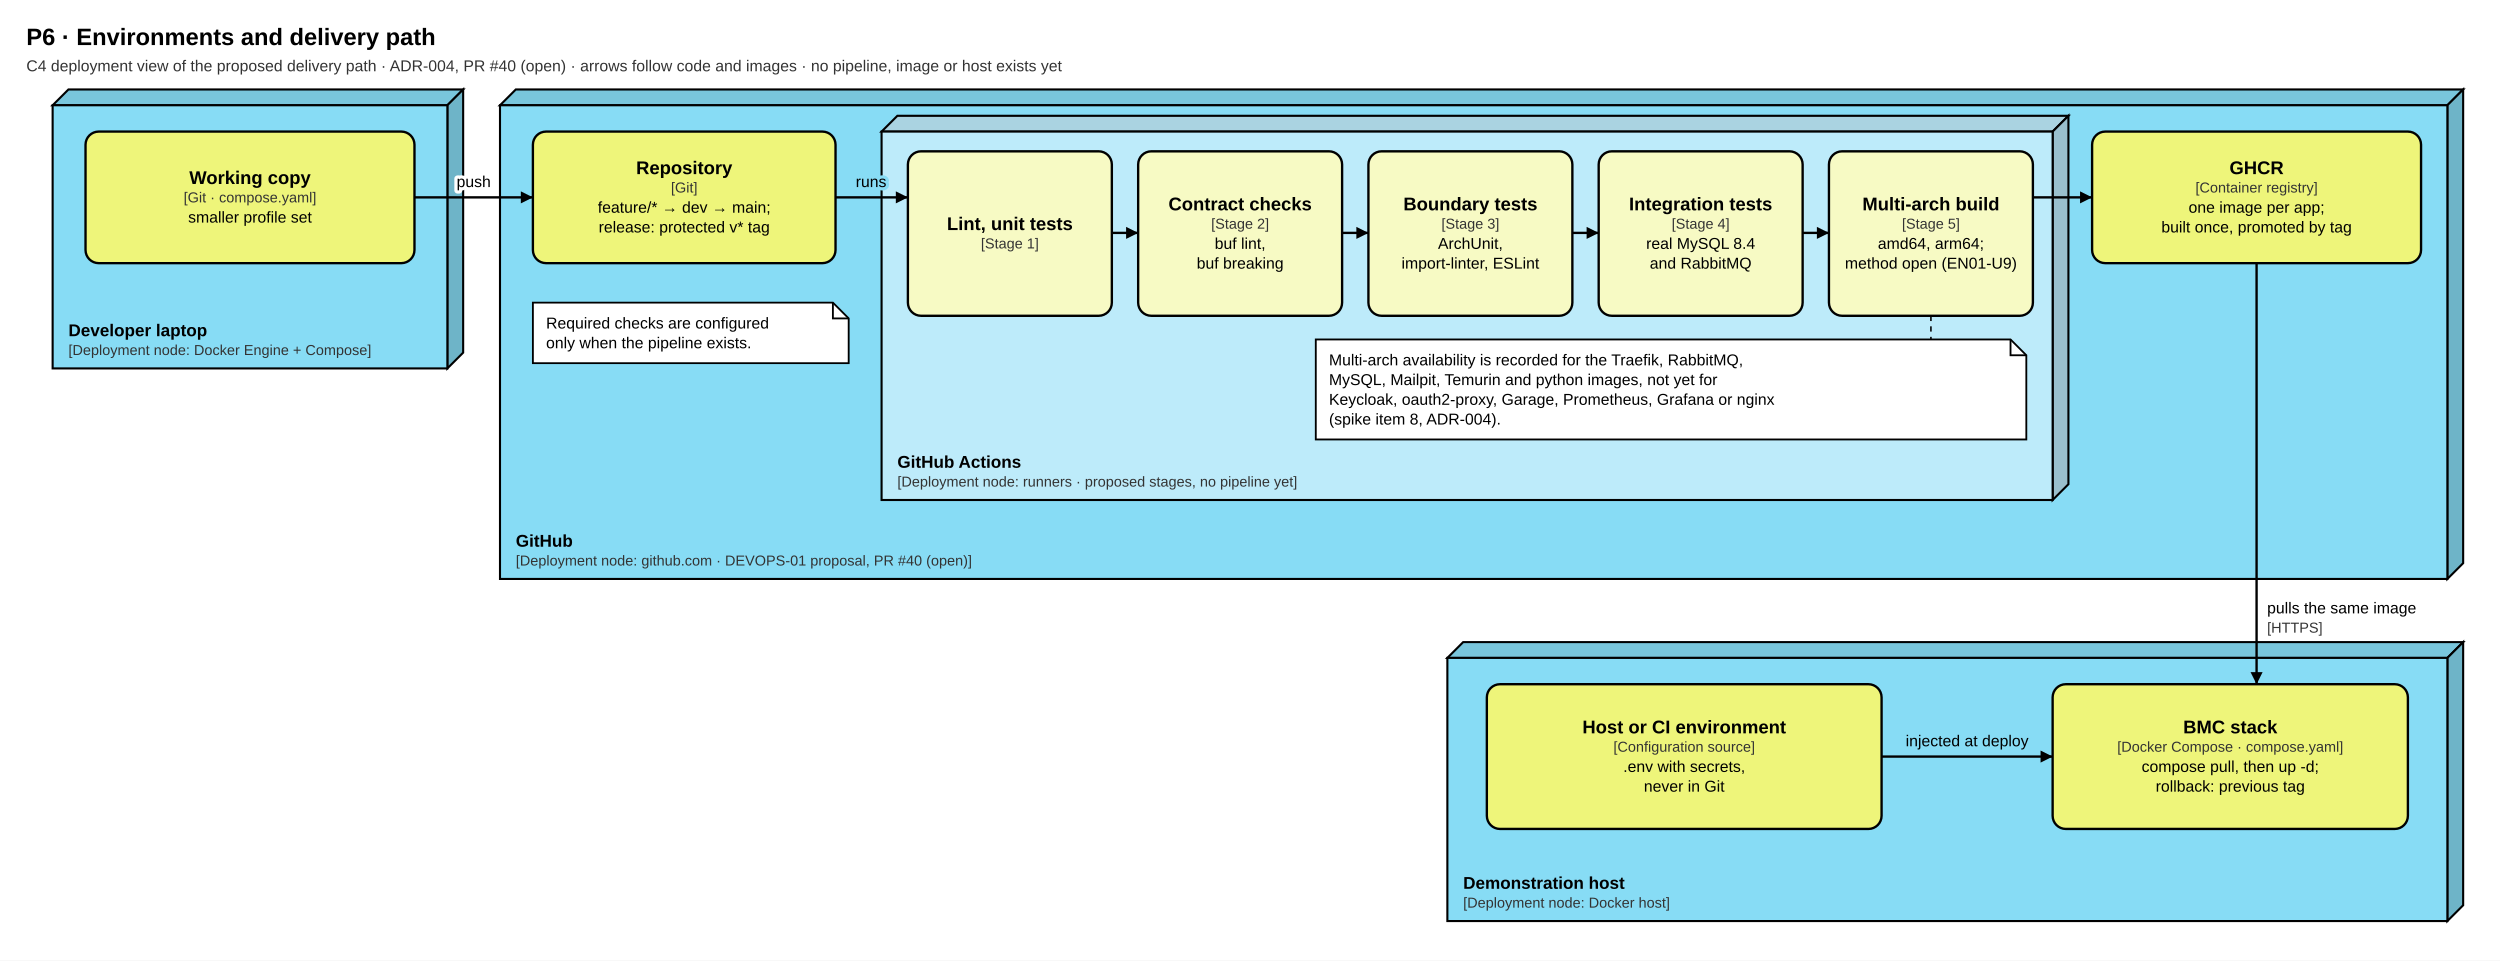
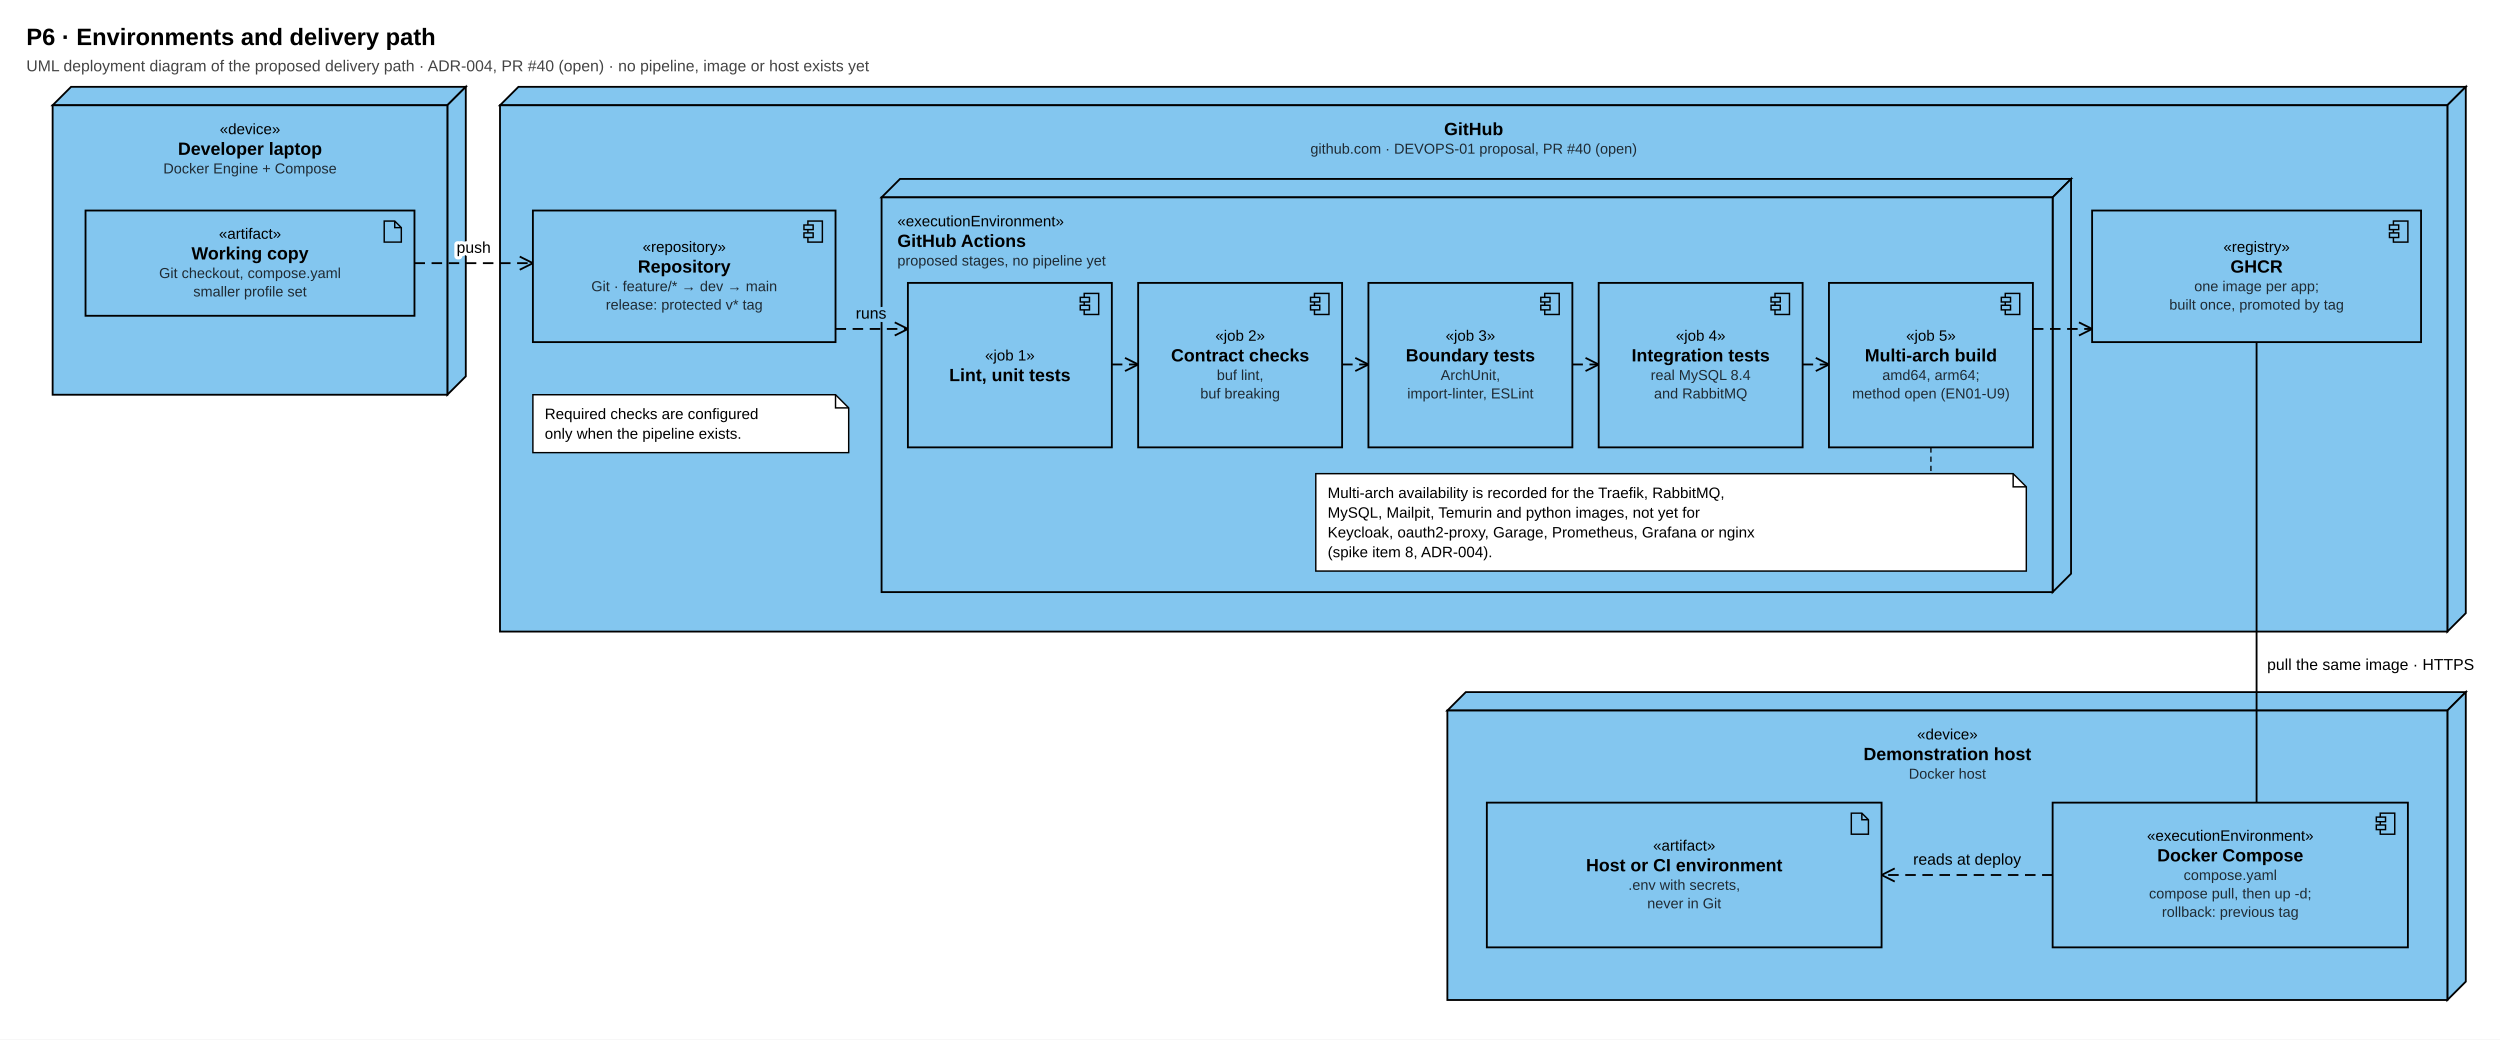
- <svg xmlns="http://www.w3.org/2000/svg" width="1900" height="730" viewBox="0 0 1900 730" font-family="Arial, 'Liberation Sans', Helvetica, sans-serif">
+ <svg xmlns="http://www.w3.org/2000/svg" width="1900" height="790" viewBox="0 0 1900 790" font-family="Arial, 'Liberation Sans', Helvetica, sans-serif">
  <defs>
-     <marker id="arrow" viewBox="0 0 12 12" refX="11" refY="6" markerWidth="11" markerHeight="11" markerUnits="userSpaceOnUse" orient="auto">
-       <path d="M1 1 L11 6 L1 11 Z" fill="#000000" />
+     <marker id="open" viewBox="0 0 12 12" refX="11" refY="6" markerWidth="12" markerHeight="12" markerUnits="userSpaceOnUse" orient="auto">
+       <path d="M1 1 L11 6 L1 11" fill="none" stroke="#000000" stroke-width="1.4" />
    </marker>
  </defs>
  <rect width="100%" height="100%" fill="#FFFFFF" />
-   <path d="M40 80 l12 -12 h300 l-12 12 z" fill="#79C6DC" stroke="#000000" stroke-width="1.6" />
-   <path d="M340 80 l12 -12 v200 l-12 12 z" fill="#6EB4C8" stroke="#000000" stroke-width="1.6" />
-   <rect x="40" y="80" width="300" height="200" fill="#87DCF5" stroke="#000000" stroke-width="1.6" />
-   <text x="52" y="251" font-size="13" font-weight="bold" fill="#000000" text-anchor="start" dominant-baseline="central">Developer laptop</text>
-   <text x="52" y="266" font-size="11" font-weight="normal" fill="#333333" text-anchor="start" dominant-baseline="central">[Deployment node: Docker Engine + Compose]</text>
-   <path d="M380 80 l12 -12 h1480 l-12 12 z" fill="#79C6DC" stroke="#000000" stroke-width="1.6" />
-   <path d="M1860 80 l12 -12 v360 l-12 12 z" fill="#6EB4C8" stroke="#000000" stroke-width="1.6" />
-   <rect x="380" y="80" width="1480" height="360" fill="#87DCF5" stroke="#000000" stroke-width="1.6" />
-   <text x="392" y="411" font-size="13" font-weight="bold" fill="#000000" text-anchor="start" dominant-baseline="central">GitHub</text>
-   <text x="392" y="426" font-size="11" font-weight="normal" fill="#333333" text-anchor="start" dominant-baseline="central">[Deployment node: github.com · DEVOPS-01 proposal, PR #40 (open)]</text>
-   <path d="M670 100 l12 -12 h890 l-12 12 z" fill="#AAD3E1" stroke="#000000" stroke-width="1.6" />
-   <path d="M1560 100 l12 -12 v280 l-12 12 z" fill="#9AC0CD" stroke="#000000" stroke-width="1.6" />
-   <rect x="670" y="100" width="890" height="280" fill="#BDEBFA" stroke="#000000" stroke-width="1.6" />
-   <text x="682" y="351" font-size="13" font-weight="bold" fill="#000000" text-anchor="start" dominant-baseline="central">GitHub Actions</text>
-   <text x="682" y="366" font-size="11" font-weight="normal" fill="#333333" text-anchor="start" dominant-baseline="central">[Deployment node: runners · proposed stages, no pipeline yet]</text>
-   <path d="M1100 500 l12 -12 h760 l-12 12 z" fill="#79C6DC" stroke="#000000" stroke-width="1.6" />
-   <path d="M1860 500 l12 -12 v200 l-12 12 z" fill="#6EB4C8" stroke="#000000" stroke-width="1.6" />
-   <rect x="1100" y="500" width="760" height="200" fill="#87DCF5" stroke="#000000" stroke-width="1.6" />
-   <text x="1112" y="671" font-size="13" font-weight="bold" fill="#000000" text-anchor="start" dominant-baseline="central">Demonstration host</text>
-   <text x="1112" y="686" font-size="11" font-weight="normal" fill="#333333" text-anchor="start" dominant-baseline="central">[Deployment node: Docker host]</text>
-   <path d="M845 177 L865 177" stroke="#000000" stroke-width="1.8" fill="none" marker-end="url(#arrow)" />
-   <path d="M1020 177 L1040 177" stroke="#000000" stroke-width="1.8" fill="none" marker-end="url(#arrow)" />
-   <path d="M1195 177 L1215 177" stroke="#000000" stroke-width="1.8" fill="none" marker-end="url(#arrow)" />
-   <path d="M1370 177 L1390 177" stroke="#000000" stroke-width="1.8" fill="none" marker-end="url(#arrow)" />
-   <path d="M315 150 L405 150" stroke="#000000" stroke-width="1.8" fill="none" marker-end="url(#arrow)" />
-   <text stroke="#FFFFFF" stroke-width="5" stroke-linejoin="round" x="360" y="138" font-size="12" font-weight="normal" fill="#000000" text-anchor="middle" dominant-baseline="central">push</text>
-   <text x="360" y="138" font-size="12" font-weight="normal" fill="#000000" text-anchor="middle" dominant-baseline="central">push</text>
-   <path d="M635 150 L690 150" stroke="#000000" stroke-width="1.8" fill="none" marker-end="url(#arrow)" />
-   <text stroke="#87DCF5" stroke-width="5" stroke-linejoin="round" x="662" y="138" font-size="12" font-weight="normal" fill="#000000" text-anchor="middle" dominant-baseline="central">runs</text>
-   <text x="662" y="138" font-size="12" font-weight="normal" fill="#000000" text-anchor="middle" dominant-baseline="central">runs</text>
-   <path d="M1545 150 L1590 150" stroke="#000000" stroke-width="1.8" fill="none" marker-end="url(#arrow)" />
-   <path d="M1715 200 L1715 520" stroke="#000000" stroke-width="1.8" fill="none" marker-end="url(#arrow)" />
-   <text stroke="#FFFFFF" stroke-width="5" stroke-linejoin="round" x="1723" y="462" font-size="12" font-weight="normal" fill="#000000" text-anchor="start" dominant-baseline="central">pulls the same image</text>
-   <text stroke="#FFFFFF" stroke-width="5" stroke-linejoin="round" x="1723" y="477" font-size="11" font-weight="normal" fill="#333333" text-anchor="start" dominant-baseline="central">[HTTPS]</text>
-   <text x="1723" y="462" font-size="12" font-weight="normal" fill="#000000" text-anchor="start" dominant-baseline="central">pulls the same image</text>
-   <text x="1723" y="477" font-size="11" font-weight="normal" fill="#333333" text-anchor="start" dominant-baseline="central">[HTTPS]</text>
-   <path d="M1430 575 L1560 575" stroke="#000000" stroke-width="1.8" fill="none" marker-end="url(#arrow)" />
-   <text stroke="#87DCF5" stroke-width="5" stroke-linejoin="round" x="1495" y="563" font-size="12" font-weight="normal" fill="#000000" text-anchor="middle" dominant-baseline="central">injected at deploy</text>
-   <text x="1495" y="563" font-size="12" font-weight="normal" fill="#000000" text-anchor="middle" dominant-baseline="central">injected at deploy</text>
-   <path d="M1467.5 240 L1467.5 258" stroke="#000000" stroke-width="1.2" stroke-dasharray="4 4" fill="none" />
+   <path d="M40 80 l14 -14 h300 l-14 14 z" fill="#83C6EF" stroke="#000000" stroke-width="1.4" />
+   <path d="M340 80 l14 -14 v220 l-14 14 z" fill="#83C6EF" stroke="#000000" stroke-width="1.4" />
+   <rect x="40" y="80" width="300" height="220" fill="#83C6EF" stroke="#000000" stroke-width="1.4" />
+   <text x="190.0" y="98" font-size="11.5" fill="#000000" text-anchor="middle" dominant-baseline="central">«device»</text>
+   <text x="190.0" y="113" font-size="13.5" font-weight="bold" fill="#000000" text-anchor="middle" dominant-baseline="central">Developer laptop</text>
+   <text x="190.0" y="128" font-size="11" fill="#1F2A33" text-anchor="middle" dominant-baseline="central">Docker Engine + Compose</text>
+   <path d="M380 80 l14 -14 h1480 l-14 14 z" fill="#83C6EF" stroke="#000000" stroke-width="1.4" />
+   <path d="M1860 80 l14 -14 v400 l-14 14 z" fill="#83C6EF" stroke="#000000" stroke-width="1.4" />
+   <rect x="380" y="80" width="1480" height="400" fill="#83C6EF" stroke="#000000" stroke-width="1.4" />
+   <text x="1120.0" y="98" font-size="13.5" font-weight="bold" fill="#000000" text-anchor="middle" dominant-baseline="central">GitHub</text>
+   <text x="1120.0" y="113" font-size="11" fill="#1F2A33" text-anchor="middle" dominant-baseline="central">github.com · DEVOPS-01 proposal, PR #40 (open)</text>
+   <path d="M670 150 l14 -14 h890 l-14 14 z" fill="#83C6EF" stroke="#000000" stroke-width="1.4" />
+   <path d="M1560 150 l14 -14 v300 l-14 14 z" fill="#83C6EF" stroke="#000000" stroke-width="1.4" />
+   <rect x="670" y="150" width="890" height="300" fill="#83C6EF" stroke="#000000" stroke-width="1.4" />
+   <text x="682" y="168" font-size="11.5" fill="#000000" text-anchor="start" dominant-baseline="central">«executionEnvironment»</text>
+   <text x="682" y="183" font-size="13.5" font-weight="bold" fill="#000000" text-anchor="start" dominant-baseline="central">GitHub Actions</text>
+   <text x="682" y="198" font-size="11" fill="#1F2A33" text-anchor="start" dominant-baseline="central">proposed stages, no pipeline yet</text>
+   <path d="M1100 540 l14 -14 h760 l-14 14 z" fill="#83C6EF" stroke="#000000" stroke-width="1.4" />
+   <path d="M1860 540 l14 -14 v220 l-14 14 z" fill="#83C6EF" stroke="#000000" stroke-width="1.4" />
+   <rect x="1100" y="540" width="760" height="220" fill="#83C6EF" stroke="#000000" stroke-width="1.4" />
+   <text x="1480.0" y="558" font-size="11.5" fill="#000000" text-anchor="middle" dominant-baseline="central">«device»</text>
+   <text x="1480.0" y="573" font-size="13.5" font-weight="bold" fill="#000000" text-anchor="middle" dominant-baseline="central">Demonstration host</text>
+   <text x="1480.0" y="588" font-size="11" fill="#1F2A33" text-anchor="middle" dominant-baseline="central">Docker host</text>
+   <path d="M845 277 L865 277" stroke="#000000" stroke-width="1.4" fill="none" stroke-dasharray="8 5" marker-end="url(#open)" />
+   <path d="M1020 277 L1040 277" stroke="#000000" stroke-width="1.4" fill="none" stroke-dasharray="8 5" marker-end="url(#open)" />
+   <path d="M1195 277 L1215 277" stroke="#000000" stroke-width="1.4" fill="none" stroke-dasharray="8 5" marker-end="url(#open)" />
+   <path d="M1370 277 L1390 277" stroke="#000000" stroke-width="1.4" fill="none" stroke-dasharray="8 5" marker-end="url(#open)" />
+   <path d="M315 200 L405 200" stroke="#000000" stroke-width="1.4" fill="none" stroke-dasharray="8 5" marker-end="url(#open)" />
+   <text stroke="#FFFFFF" stroke-width="5" stroke-linejoin="round" x="360" y="188" font-size="12" fill="#000000" text-anchor="middle" dominant-baseline="central">push</text>
+   <text x="360" y="188" font-size="12" fill="#000000" text-anchor="middle" dominant-baseline="central">push</text>
+   <path d="M635 250 L690 250" stroke="#000000" stroke-width="1.4" fill="none" stroke-dasharray="8 5" marker-end="url(#open)" />
+   <text stroke="#83C6EF" stroke-width="5" stroke-linejoin="round" x="662" y="238" font-size="12" fill="#000000" text-anchor="middle" dominant-baseline="central">runs</text>
+   <text x="662" y="238" font-size="12" fill="#000000" text-anchor="middle" dominant-baseline="central">runs</text>
+   <path d="M1545 250 L1590 250" stroke="#000000" stroke-width="1.4" fill="none" stroke-dasharray="8 5" marker-end="url(#open)" />
+   <path d="M1715 260 L1715 610" stroke="#000000" stroke-width="1.4" fill="none" />
+   <text stroke="#FFFFFF" stroke-width="5" stroke-linejoin="round" x="1723" y="505" font-size="12" fill="#000000" text-anchor="start" dominant-baseline="central">pull the same image · HTTPS</text>
+   <text x="1723" y="505" font-size="12" fill="#000000" text-anchor="start" dominant-baseline="central">pull the same image · HTTPS</text>
+   <path d="M1560 665 L1430 665" stroke="#000000" stroke-width="1.4" fill="none" stroke-dasharray="8 5" marker-end="url(#open)" />
+   <text stroke="#83C6EF" stroke-width="5" stroke-linejoin="round" x="1495" y="653" font-size="12" fill="#000000" text-anchor="middle" dominant-baseline="central">reads at deploy</text>
+   <text x="1495" y="653" font-size="12" fill="#000000" text-anchor="middle" dominant-baseline="central">reads at deploy</text>
+   <path d="M1467.5 340 L1467.5 360" stroke="#000000" stroke-width="1" stroke-dasharray="4 3" fill="none" />
  <text x="20" y="28" font-size="18" font-weight="bold" fill="#000000" text-anchor="start" dominant-baseline="central">P6 · Environments and delivery path</text>
-   <text x="20" y="50" font-size="12" font-weight="normal" fill="#333333" text-anchor="start" dominant-baseline="central">C4 deployment view of the proposed delivery path · ADR-004, PR #40 (open) · arrows follow code and images · no pipeline, image or host exists yet</text>
-   <rect x="65" y="100" width="250" height="100" rx="10" fill="#EEF57A" stroke="#000000" stroke-width="1.8" />
-   <text x="190.0" y="135.0" font-size="14" font-weight="bold" fill="#000000" text-anchor="middle" dominant-baseline="central">Working copy</text>
-   <text x="190.0" y="150.0" font-size="11" font-weight="normal" fill="#333333" text-anchor="middle" dominant-baseline="central">[Git · compose.yaml]</text>
-   <text x="190.0" y="165.0" font-size="12" font-weight="normal" fill="#000000" text-anchor="middle" dominant-baseline="central">smaller profile set</text>
-   <rect x="405" y="100" width="230" height="100" rx="10" fill="#EEF57A" stroke="#000000" stroke-width="1.8" />
-   <text x="520.0" y="127.5" font-size="14" font-weight="bold" fill="#000000" text-anchor="middle" dominant-baseline="central">Repository</text>
-   <text x="520.0" y="142.5" font-size="11" font-weight="normal" fill="#333333" text-anchor="middle" dominant-baseline="central">[Git]</text>
-   <text x="520.0" y="157.5" font-size="12" font-weight="normal" fill="#000000" text-anchor="middle" dominant-baseline="central">feature/* → dev → main;</text>
-   <text x="520.0" y="172.5" font-size="12" font-weight="normal" fill="#000000" text-anchor="middle" dominant-baseline="central">release: protected v* tag</text>
-   <rect x="690" y="115" width="155" height="125" rx="10" fill="#F7FAC4" stroke="#000000" stroke-width="1.8" />
-   <text x="767.5" y="170.0" font-size="14" font-weight="bold" fill="#000000" text-anchor="middle" dominant-baseline="central">Lint, unit tests</text>
-   <text x="767.5" y="185.0" font-size="11" font-weight="normal" fill="#333333" text-anchor="middle" dominant-baseline="central">[Stage 1]</text>
-   <rect x="865" y="115" width="155" height="125" rx="10" fill="#F7FAC4" stroke="#000000" stroke-width="1.8" />
-   <text x="942.5" y="155.0" font-size="14" font-weight="bold" fill="#000000" text-anchor="middle" dominant-baseline="central">Contract checks</text>
-   <text x="942.5" y="170.0" font-size="11" font-weight="normal" fill="#333333" text-anchor="middle" dominant-baseline="central">[Stage 2]</text>
-   <text x="942.5" y="185.0" font-size="12" font-weight="normal" fill="#000000" text-anchor="middle" dominant-baseline="central">buf lint,</text>
-   <text x="942.5" y="200.0" font-size="12" font-weight="normal" fill="#000000" text-anchor="middle" dominant-baseline="central">buf breaking</text>
-   <rect x="1040" y="115" width="155" height="125" rx="10" fill="#F7FAC4" stroke="#000000" stroke-width="1.8" />
-   <text x="1117.5" y="155.0" font-size="14" font-weight="bold" fill="#000000" text-anchor="middle" dominant-baseline="central">Boundary tests</text>
-   <text x="1117.5" y="170.0" font-size="11" font-weight="normal" fill="#333333" text-anchor="middle" dominant-baseline="central">[Stage 3]</text>
-   <text x="1117.5" y="185.0" font-size="12" font-weight="normal" fill="#000000" text-anchor="middle" dominant-baseline="central">ArchUnit,</text>
-   <text x="1117.5" y="200.0" font-size="12" font-weight="normal" fill="#000000" text-anchor="middle" dominant-baseline="central">import-linter, ESLint</text>
-   <rect x="1215" y="115" width="155" height="125" rx="10" fill="#F7FAC4" stroke="#000000" stroke-width="1.8" />
-   <text x="1292.5" y="155.0" font-size="14" font-weight="bold" fill="#000000" text-anchor="middle" dominant-baseline="central">Integration tests</text>
-   <text x="1292.5" y="170.0" font-size="11" font-weight="normal" fill="#333333" text-anchor="middle" dominant-baseline="central">[Stage 4]</text>
-   <text x="1292.5" y="185.0" font-size="12" font-weight="normal" fill="#000000" text-anchor="middle" dominant-baseline="central">real MySQL 8.4</text>
-   <text x="1292.5" y="200.0" font-size="12" font-weight="normal" fill="#000000" text-anchor="middle" dominant-baseline="central">and RabbitMQ</text>
-   <rect x="1390" y="115" width="155" height="125" rx="10" fill="#F7FAC4" stroke="#000000" stroke-width="1.8" />
-   <text x="1467.5" y="155.0" font-size="14" font-weight="bold" fill="#000000" text-anchor="middle" dominant-baseline="central">Multi-arch build</text>
-   <text x="1467.5" y="170.0" font-size="11" font-weight="normal" fill="#333333" text-anchor="middle" dominant-baseline="central">[Stage 5]</text>
-   <text x="1467.5" y="185.0" font-size="12" font-weight="normal" fill="#000000" text-anchor="middle" dominant-baseline="central">amd64, arm64;</text>
-   <text x="1467.5" y="200.0" font-size="12" font-weight="normal" fill="#000000" text-anchor="middle" dominant-baseline="central">method open (EN01-U9)</text>
-   <rect x="1590" y="100" width="250" height="100" rx="10" fill="#EEF57A" stroke="#000000" stroke-width="1.8" />
-   <text x="1715.0" y="127.5" font-size="14" font-weight="bold" fill="#000000" text-anchor="middle" dominant-baseline="central">GHCR</text>
-   <text x="1715.0" y="142.5" font-size="11" font-weight="normal" fill="#333333" text-anchor="middle" dominant-baseline="central">[Container registry]</text>
-   <text x="1715.0" y="157.5" font-size="12" font-weight="normal" fill="#000000" text-anchor="middle" dominant-baseline="central">one image per app;</text>
-   <text x="1715.0" y="172.5" font-size="12" font-weight="normal" fill="#000000" text-anchor="middle" dominant-baseline="central">built once, promoted by tag</text>
-   <rect x="1130" y="520" width="300" height="110" rx="10" fill="#EEF57A" stroke="#000000" stroke-width="1.8" />
-   <text x="1280.0" y="552.5" font-size="14" font-weight="bold" fill="#000000" text-anchor="middle" dominant-baseline="central">Host or CI environment</text>
-   <text x="1280.0" y="567.5" font-size="11" font-weight="normal" fill="#333333" text-anchor="middle" dominant-baseline="central">[Configuration source]</text>
-   <text x="1280.0" y="582.5" font-size="12" font-weight="normal" fill="#000000" text-anchor="middle" dominant-baseline="central">.env with secrets,</text>
-   <text x="1280.0" y="597.5" font-size="12" font-weight="normal" fill="#000000" text-anchor="middle" dominant-baseline="central">never in Git</text>
-   <rect x="1560" y="520" width="270" height="110" rx="10" fill="#EEF57A" stroke="#000000" stroke-width="1.8" />
-   <text x="1695.0" y="552.5" font-size="14" font-weight="bold" fill="#000000" text-anchor="middle" dominant-baseline="central">BMC stack</text>
-   <text x="1695.0" y="567.5" font-size="11" font-weight="normal" fill="#333333" text-anchor="middle" dominant-baseline="central">[Docker Compose · compose.yaml]</text>
-   <text x="1695.0" y="582.5" font-size="12" font-weight="normal" fill="#000000" text-anchor="middle" dominant-baseline="central">compose pull, then up -d;</text>
-   <text x="1695.0" y="597.5" font-size="12" font-weight="normal" fill="#000000" text-anchor="middle" dominant-baseline="central">rollback: previous tag</text>
-   <path d="M1000 258 h528 l12 12 v64 h-540 z" fill="#FFFFFF" stroke="#000000" stroke-width="1.4" />
-   <path d="M1528 258 v12 h12" fill="none" stroke="#000000" stroke-width="1.4" />
-   <text x="1010" y="273.5" font-size="12" font-weight="normal" fill="#000000" text-anchor="start" dominant-baseline="central">Multi-arch availability is recorded for the Traefik, RabbitMQ,</text>
-   <text x="1010" y="288.5" font-size="12" font-weight="normal" fill="#000000" text-anchor="start" dominant-baseline="central">MySQL, Mailpit, Temurin and python images, not yet for</text>
-   <text x="1010" y="303.5" font-size="12" font-weight="normal" fill="#000000" text-anchor="start" dominant-baseline="central">Keycloak, oauth2-proxy, Garage, Prometheus, Grafana or nginx</text>
-   <text x="1010" y="318.5" font-size="12" font-weight="normal" fill="#000000" text-anchor="start" dominant-baseline="central">(spike item 8, ADR-004).</text>
-   <path d="M405 230 h228 l12 12 v34 h-240 z" fill="#FFFFFF" stroke="#000000" stroke-width="1.4" />
-   <path d="M633 230 v12 h12" fill="none" stroke="#000000" stroke-width="1.4" />
-   <text x="415" y="245.5" font-size="12" font-weight="normal" fill="#000000" text-anchor="start" dominant-baseline="central">Required checks are configured</text>
-   <text x="415" y="260.5" font-size="12" font-weight="normal" fill="#000000" text-anchor="start" dominant-baseline="central">only when the pipeline exists.</text>
+   <text x="20" y="50" font-size="12" fill="#444444" text-anchor="start" dominant-baseline="central">UML deployment diagram of the proposed delivery path · ADR-004, PR #40 (open) · no pipeline, image or host exists yet</text>
+   <rect x="65" y="160" width="250" height="80" fill="#83C6EF" stroke="#000000" stroke-width="1.4" />
+   <path d="M292 168 h8 l5 5 v11 h-13 z M300 168 v5 h5" stroke="#000000" stroke-width="1.1" fill="#83C6EF" />
+   <text x="190.0" y="177.5" font-size="11.5" fill="#000000" text-anchor="middle" dominant-baseline="central">«artifact»</text>
+   <text x="190.0" y="192.5" font-size="13.5" font-weight="bold" fill="#000000" text-anchor="middle" dominant-baseline="central">Working copy</text>
+   <text x="190.0" y="207.5" font-size="11" fill="#1F2A33" text-anchor="middle" dominant-baseline="central">Git checkout, compose.yaml</text>
+   <text x="190.0" y="221.5" font-size="11" fill="#1F2A33" text-anchor="middle" dominant-baseline="central">smaller profile set</text>
+   <rect x="405" y="160" width="230" height="100" fill="#83C6EF" stroke="#000000" stroke-width="1.4" />
+   <rect x="614" y="168" width="11" height="16" stroke="#000000" stroke-width="1.1" fill="#83C6EF" />
+   <rect x="611" y="171" width="7" height="3.5" stroke="#000000" stroke-width="1.1" fill="#83C6EF" />
+   <rect x="611" y="177" width="7" height="3.5" stroke="#000000" stroke-width="1.1" fill="#83C6EF" />
+   <text x="520.0" y="187.5" font-size="11.5" fill="#000000" text-anchor="middle" dominant-baseline="central">«repository»</text>
+   <text x="520.0" y="202.5" font-size="13.5" font-weight="bold" fill="#000000" text-anchor="middle" dominant-baseline="central">Repository</text>
+   <text x="520.0" y="217.5" font-size="11" fill="#1F2A33" text-anchor="middle" dominant-baseline="central">Git · feature/* → dev → main</text>
+   <text x="520.0" y="231.5" font-size="11" fill="#1F2A33" text-anchor="middle" dominant-baseline="central">release: protected v* tag</text>
+   <rect x="690" y="215" width="155" height="125" fill="#83C6EF" stroke="#000000" stroke-width="1.4" />
+   <rect x="824" y="223" width="11" height="16" stroke="#000000" stroke-width="1.1" fill="#83C6EF" />
+   <rect x="821" y="226" width="7" height="3.5" stroke="#000000" stroke-width="1.1" fill="#83C6EF" />
+   <rect x="821" y="232" width="7" height="3.5" stroke="#000000" stroke-width="1.1" fill="#83C6EF" />
+   <text x="767.5" y="270.0" font-size="11.5" fill="#000000" text-anchor="middle" dominant-baseline="central">«job 1»</text>
+   <text x="767.5" y="285.0" font-size="13.5" font-weight="bold" fill="#000000" text-anchor="middle" dominant-baseline="central">Lint, unit tests</text>
+   <rect x="865" y="215" width="155" height="125" fill="#83C6EF" stroke="#000000" stroke-width="1.4" />
+   <rect x="999" y="223" width="11" height="16" stroke="#000000" stroke-width="1.1" fill="#83C6EF" />
+   <rect x="996" y="226" width="7" height="3.5" stroke="#000000" stroke-width="1.1" fill="#83C6EF" />
+   <rect x="996" y="232" width="7" height="3.5" stroke="#000000" stroke-width="1.1" fill="#83C6EF" />
+   <text x="942.5" y="255.0" font-size="11.5" fill="#000000" text-anchor="middle" dominant-baseline="central">«job 2»</text>
+   <text x="942.5" y="270.0" font-size="13.5" font-weight="bold" fill="#000000" text-anchor="middle" dominant-baseline="central">Contract checks</text>
+   <text x="942.5" y="285.0" font-size="11" fill="#1F2A33" text-anchor="middle" dominant-baseline="central">buf lint,</text>
+   <text x="942.5" y="299.0" font-size="11" fill="#1F2A33" text-anchor="middle" dominant-baseline="central">buf breaking</text>
+   <rect x="1040" y="215" width="155" height="125" fill="#83C6EF" stroke="#000000" stroke-width="1.4" />
+   <rect x="1174" y="223" width="11" height="16" stroke="#000000" stroke-width="1.1" fill="#83C6EF" />
+   <rect x="1171" y="226" width="7" height="3.5" stroke="#000000" stroke-width="1.1" fill="#83C6EF" />
+   <rect x="1171" y="232" width="7" height="3.5" stroke="#000000" stroke-width="1.1" fill="#83C6EF" />
+   <text x="1117.5" y="255.0" font-size="11.5" fill="#000000" text-anchor="middle" dominant-baseline="central">«job 3»</text>
+   <text x="1117.5" y="270.0" font-size="13.5" font-weight="bold" fill="#000000" text-anchor="middle" dominant-baseline="central">Boundary tests</text>
+   <text x="1117.5" y="285.0" font-size="11" fill="#1F2A33" text-anchor="middle" dominant-baseline="central">ArchUnit,</text>
+   <text x="1117.5" y="299.0" font-size="11" fill="#1F2A33" text-anchor="middle" dominant-baseline="central">import-linter, ESLint</text>
+   <rect x="1215" y="215" width="155" height="125" fill="#83C6EF" stroke="#000000" stroke-width="1.4" />
+   <rect x="1349" y="223" width="11" height="16" stroke="#000000" stroke-width="1.1" fill="#83C6EF" />
+   <rect x="1346" y="226" width="7" height="3.5" stroke="#000000" stroke-width="1.1" fill="#83C6EF" />
+   <rect x="1346" y="232" width="7" height="3.5" stroke="#000000" stroke-width="1.1" fill="#83C6EF" />
+   <text x="1292.5" y="255.0" font-size="11.5" fill="#000000" text-anchor="middle" dominant-baseline="central">«job 4»</text>
+   <text x="1292.5" y="270.0" font-size="13.5" font-weight="bold" fill="#000000" text-anchor="middle" dominant-baseline="central">Integration tests</text>
+   <text x="1292.5" y="285.0" font-size="11" fill="#1F2A33" text-anchor="middle" dominant-baseline="central">real MySQL 8.4</text>
+   <text x="1292.5" y="299.0" font-size="11" fill="#1F2A33" text-anchor="middle" dominant-baseline="central">and RabbitMQ</text>
+   <rect x="1390" y="215" width="155" height="125" fill="#83C6EF" stroke="#000000" stroke-width="1.4" />
+   <rect x="1524" y="223" width="11" height="16" stroke="#000000" stroke-width="1.1" fill="#83C6EF" />
+   <rect x="1521" y="226" width="7" height="3.5" stroke="#000000" stroke-width="1.1" fill="#83C6EF" />
+   <rect x="1521" y="232" width="7" height="3.5" stroke="#000000" stroke-width="1.1" fill="#83C6EF" />
+   <text x="1467.5" y="255.0" font-size="11.5" fill="#000000" text-anchor="middle" dominant-baseline="central">«job 5»</text>
+   <text x="1467.5" y="270.0" font-size="13.5" font-weight="bold" fill="#000000" text-anchor="middle" dominant-baseline="central">Multi-arch build</text>
+   <text x="1467.5" y="285.0" font-size="11" fill="#1F2A33" text-anchor="middle" dominant-baseline="central">amd64, arm64;</text>
+   <text x="1467.5" y="299.0" font-size="11" fill="#1F2A33" text-anchor="middle" dominant-baseline="central">method open (EN01-U9)</text>
+   <rect x="1590" y="160" width="250" height="100" fill="#83C6EF" stroke="#000000" stroke-width="1.4" />
+   <rect x="1819" y="168" width="11" height="16" stroke="#000000" stroke-width="1.1" fill="#83C6EF" />
+   <rect x="1816" y="171" width="7" height="3.5" stroke="#000000" stroke-width="1.1" fill="#83C6EF" />
+   <rect x="1816" y="177" width="7" height="3.5" stroke="#000000" stroke-width="1.1" fill="#83C6EF" />
+   <text x="1715.0" y="187.5" font-size="11.5" fill="#000000" text-anchor="middle" dominant-baseline="central">«registry»</text>
+   <text x="1715.0" y="202.5" font-size="13.5" font-weight="bold" fill="#000000" text-anchor="middle" dominant-baseline="central">GHCR</text>
+   <text x="1715.0" y="217.5" font-size="11" fill="#1F2A33" text-anchor="middle" dominant-baseline="central">one image per app;</text>
+   <text x="1715.0" y="231.5" font-size="11" fill="#1F2A33" text-anchor="middle" dominant-baseline="central">built once, promoted by tag</text>
+   <rect x="1130" y="610" width="300" height="110" fill="#83C6EF" stroke="#000000" stroke-width="1.4" />
+   <path d="M1407 618 h8 l5 5 v11 h-13 z M1415 618 v5 h5" stroke="#000000" stroke-width="1.1" fill="#83C6EF" />
+   <text x="1280.0" y="642.5" font-size="11.5" fill="#000000" text-anchor="middle" dominant-baseline="central">«artifact»</text>
+   <text x="1280.0" y="657.5" font-size="13.5" font-weight="bold" fill="#000000" text-anchor="middle" dominant-baseline="central">Host or CI environment</text>
+   <text x="1280.0" y="672.5" font-size="11" fill="#1F2A33" text-anchor="middle" dominant-baseline="central">.env with secrets,</text>
+   <text x="1280.0" y="686.5" font-size="11" fill="#1F2A33" text-anchor="middle" dominant-baseline="central">never in Git</text>
+   <rect x="1560" y="610" width="270" height="110" fill="#83C6EF" stroke="#000000" stroke-width="1.4" />
+   <rect x="1809" y="618" width="11" height="16" stroke="#000000" stroke-width="1.1" fill="#83C6EF" />
+   <rect x="1806" y="621" width="7" height="3.5" stroke="#000000" stroke-width="1.1" fill="#83C6EF" />
+   <rect x="1806" y="627" width="7" height="3.5" stroke="#000000" stroke-width="1.1" fill="#83C6EF" />
+   <text x="1695.0" y="635.0" font-size="11.5" fill="#000000" text-anchor="middle" dominant-baseline="central">«executionEnvironment»</text>
+   <text x="1695.0" y="650.0" font-size="13.5" font-weight="bold" fill="#000000" text-anchor="middle" dominant-baseline="central">Docker Compose</text>
+   <text x="1695.0" y="665.0" font-size="11" fill="#1F2A33" text-anchor="middle" dominant-baseline="central">compose.yaml</text>
+   <text x="1695.0" y="679.0" font-size="11" fill="#1F2A33" text-anchor="middle" dominant-baseline="central">compose pull, then up -d;</text>
+   <text x="1695.0" y="693.0" font-size="11" fill="#1F2A33" text-anchor="middle" dominant-baseline="central">rollback: previous tag</text>
+   <path d="M1000 360 h530 l10 10 v64 h-540 z" fill="#FFFFFF" stroke="#000000" stroke-width="1.1" />
+   <path d="M1530 360 v10 h10" fill="none" stroke="#000000" stroke-width="1.1" />
+   <text x="1009" y="374.5" font-size="11.5" fill="#000000" text-anchor="start" dominant-baseline="central">Multi-arch availability is recorded for the Traefik, RabbitMQ,</text>
+   <text x="1009" y="389.5" font-size="11.5" fill="#000000" text-anchor="start" dominant-baseline="central">MySQL, Mailpit, Temurin and python images, not yet for</text>
+   <text x="1009" y="404.5" font-size="11.5" fill="#000000" text-anchor="start" dominant-baseline="central">Keycloak, oauth2-proxy, Garage, Prometheus, Grafana or nginx</text>
+   <text x="1009" y="419.5" font-size="11.5" fill="#000000" text-anchor="start" dominant-baseline="central">(spike item 8, ADR-004).</text>
+   <path d="M405 300 h230 l10 10 v34 h-240 z" fill="#FFFFFF" stroke="#000000" stroke-width="1.1" />
+   <path d="M635 300 v10 h10" fill="none" stroke="#000000" stroke-width="1.1" />
+   <text x="414" y="314.5" font-size="11.5" fill="#000000" text-anchor="start" dominant-baseline="central">Required checks are configured</text>
+   <text x="414" y="329.5" font-size="11.5" fill="#000000" text-anchor="start" dominant-baseline="central">only when the pipeline exists.</text>
</svg>
